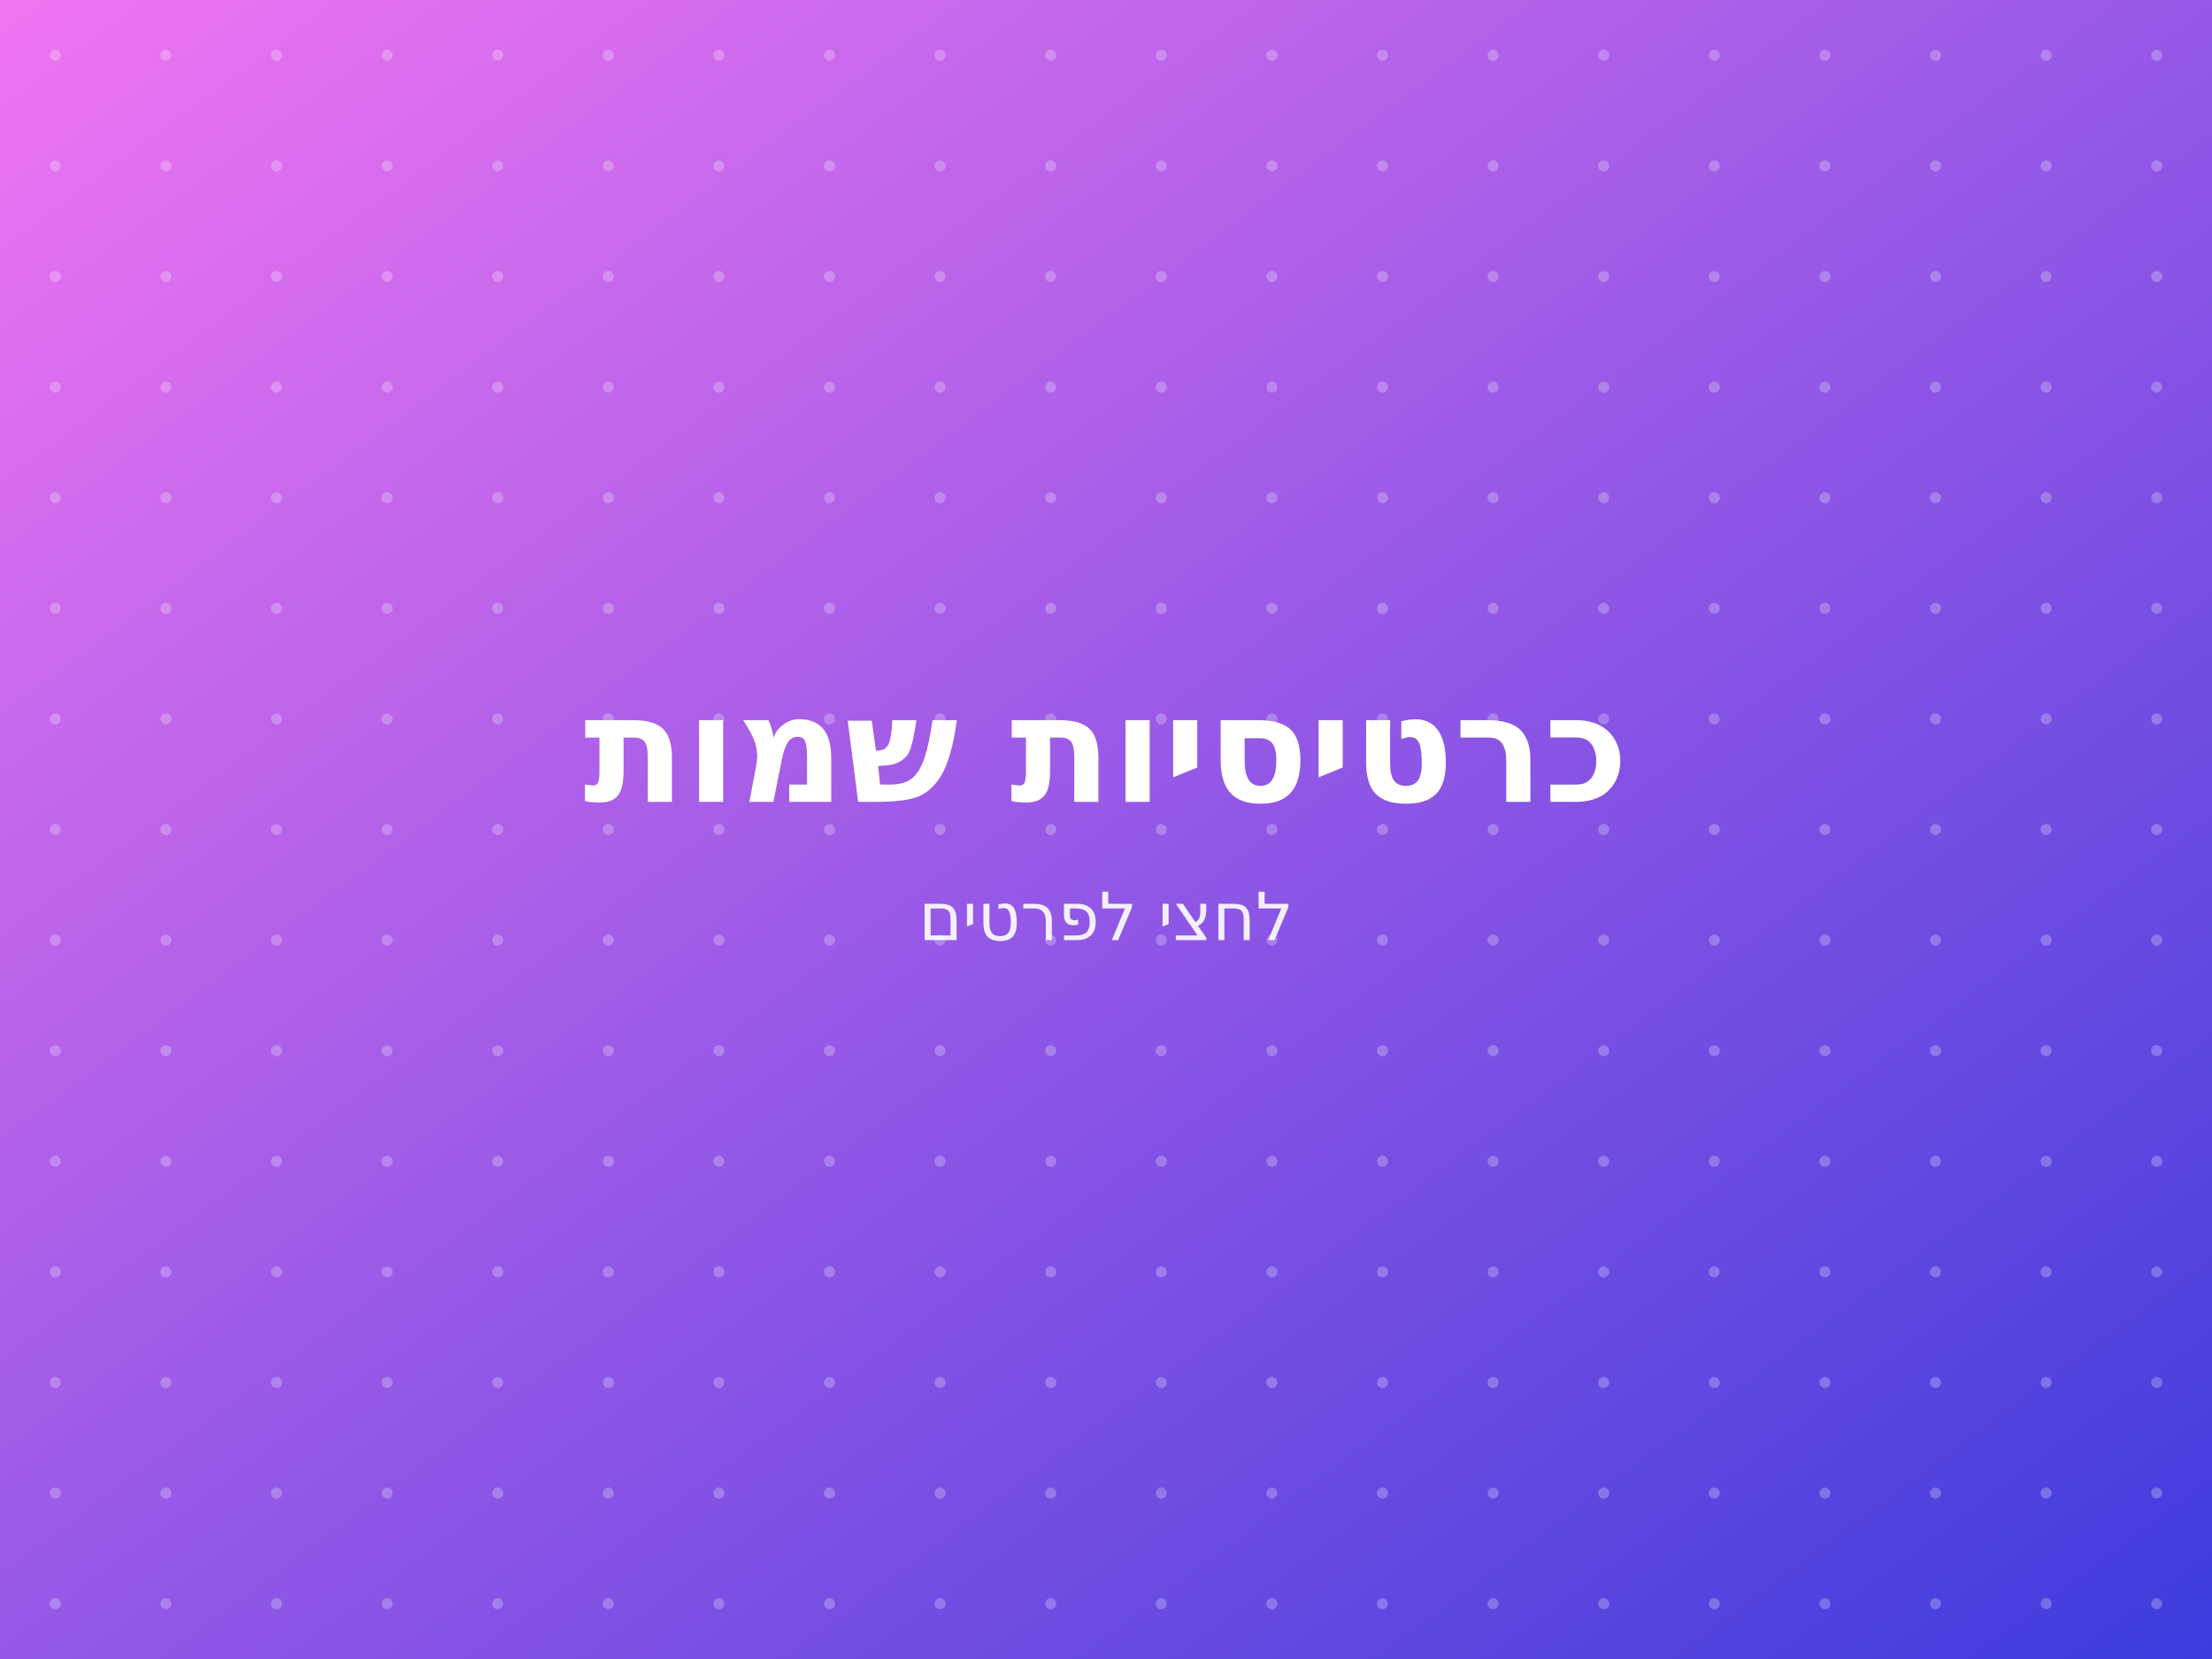
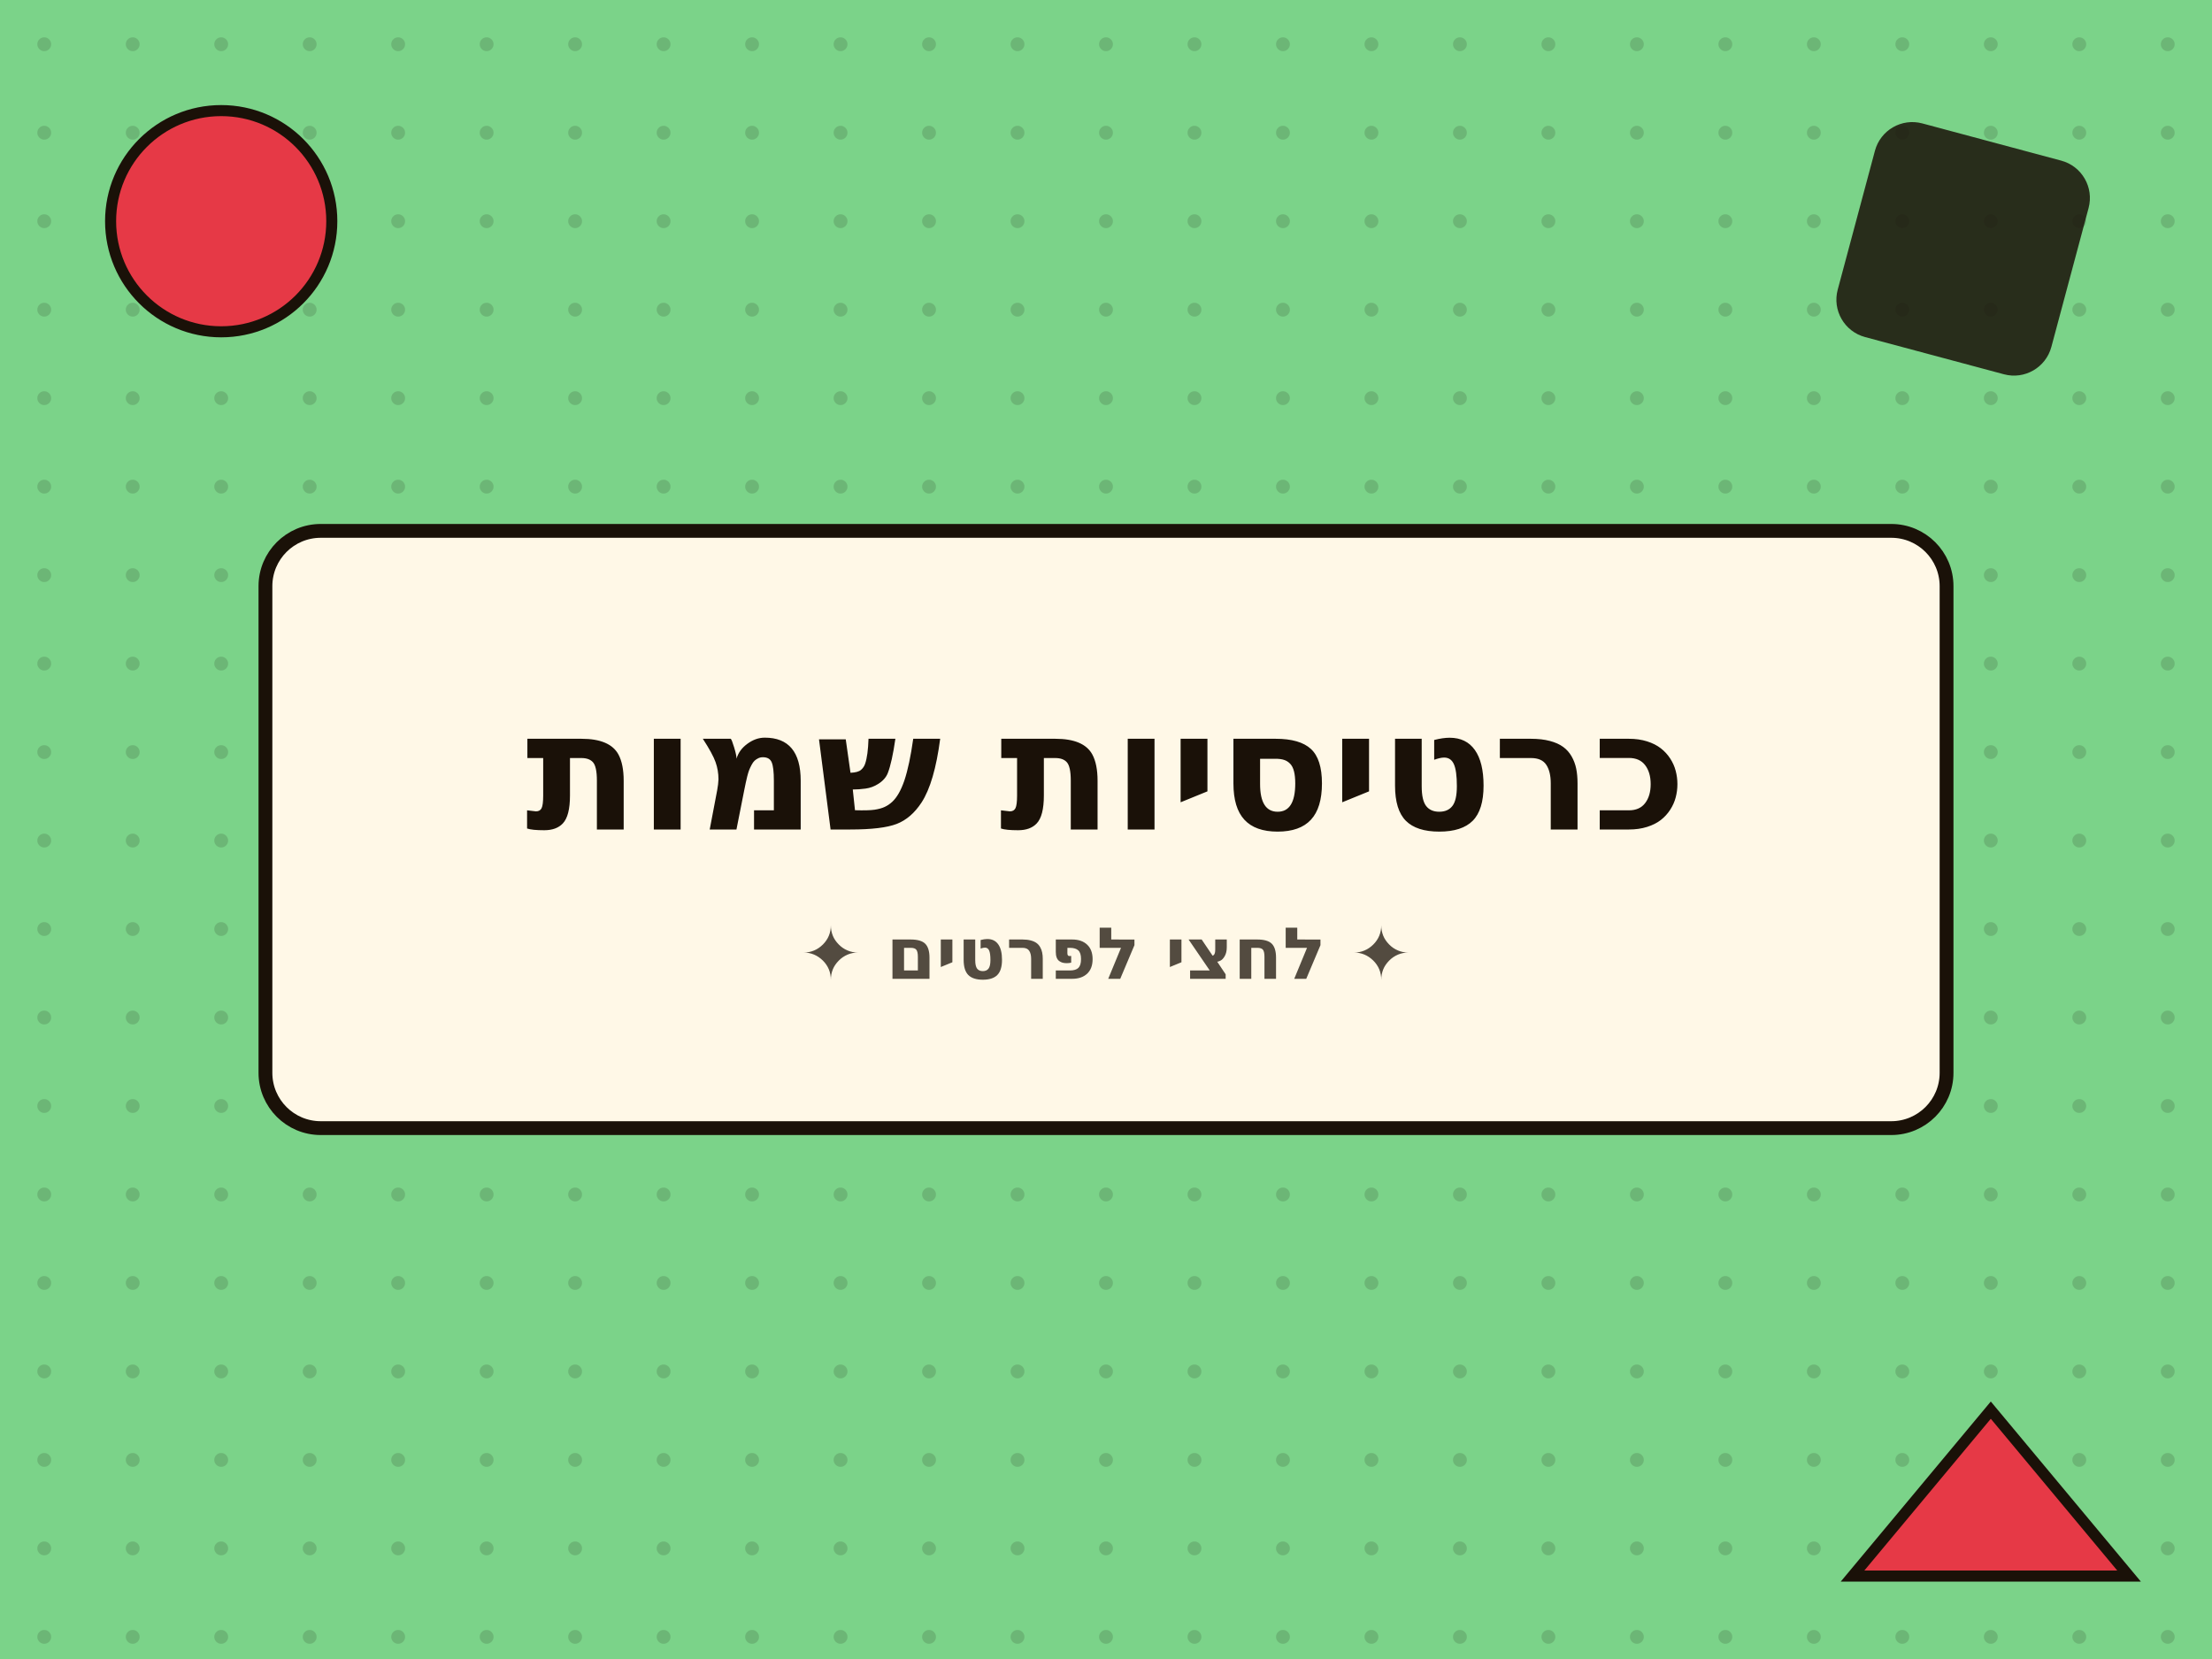
<svg xmlns="http://www.w3.org/2000/svg" viewBox="0 0 800 600" width="800" height="600">
  <defs>
-     <linearGradient id="g" x1="0" y1="0" x2="1" y2="1">
-       <stop offset="0%" stop-color="hsl(300, 80%, 70%)" />
-       <stop offset="100%" stop-color="hsl(240, 70%, 55%)" />
-     </linearGradient>
-     <pattern id="dots" width="40" height="40" patternUnits="userSpaceOnUse">
-       <circle cx="20" cy="20" r="2" fill="rgba(255,255,255,0.25)" />
+     <pattern id="dots" width="32" height="32" patternUnits="userSpaceOnUse">
+       <circle cx="16" cy="16" r="2.5" fill="#1A110826" />
    </pattern>
  </defs>
-   <rect width="800" height="600" fill="url(#g)" />
+   <rect width="800" height="600" fill="#7BD389" />
  <rect width="800" height="600" fill="url(#dots)" />
-   <g transform="translate(400, 300)">
-     <text text-anchor="middle" font-family="Heebo, Arial Hebrew, sans-serif" font-weight="800" font-size="54" fill="white" y="-10">כרטיסיות שמות</text>
-     <text text-anchor="middle" font-family="Heebo, Arial Hebrew, sans-serif" font-weight="500" font-size="24" fill="rgba(255,255,255,0.9)" y="40">לחצי לפרטים</text>
-   </g>
+   <circle cx="80" cy="80" r="40" fill="#E63946" stroke="#1A1108" stroke-width="4" />
+   <rect x="670" y="50" width="80" height="80" rx="14" fill="#1A1108" transform="rotate(15 710 90)" opacity="0.85" />
+   <polygon points="720,510 770,570 670,570" fill="#E63946" stroke="#1A1108" stroke-width="4" />
+   <rect x="96" y="192" width="608" height="216" rx="20" fill="#FFF8E7" stroke="#1A1108" stroke-width="5" />
+   <text x="400" y="300" text-anchor="middle" font-family="'Heebo','Arial Hebrew',sans-serif" font-weight="900" font-size="60" fill="#1A1108">כרטיסיות שמות</text>
+   <text x="400" y="354" text-anchor="middle" font-family="'Heebo','Arial Hebrew',sans-serif" font-weight="700" font-size="26" fill="#1A1108" opacity="0.75">✦ לחצי לפרטים ✦</text>
</svg>
